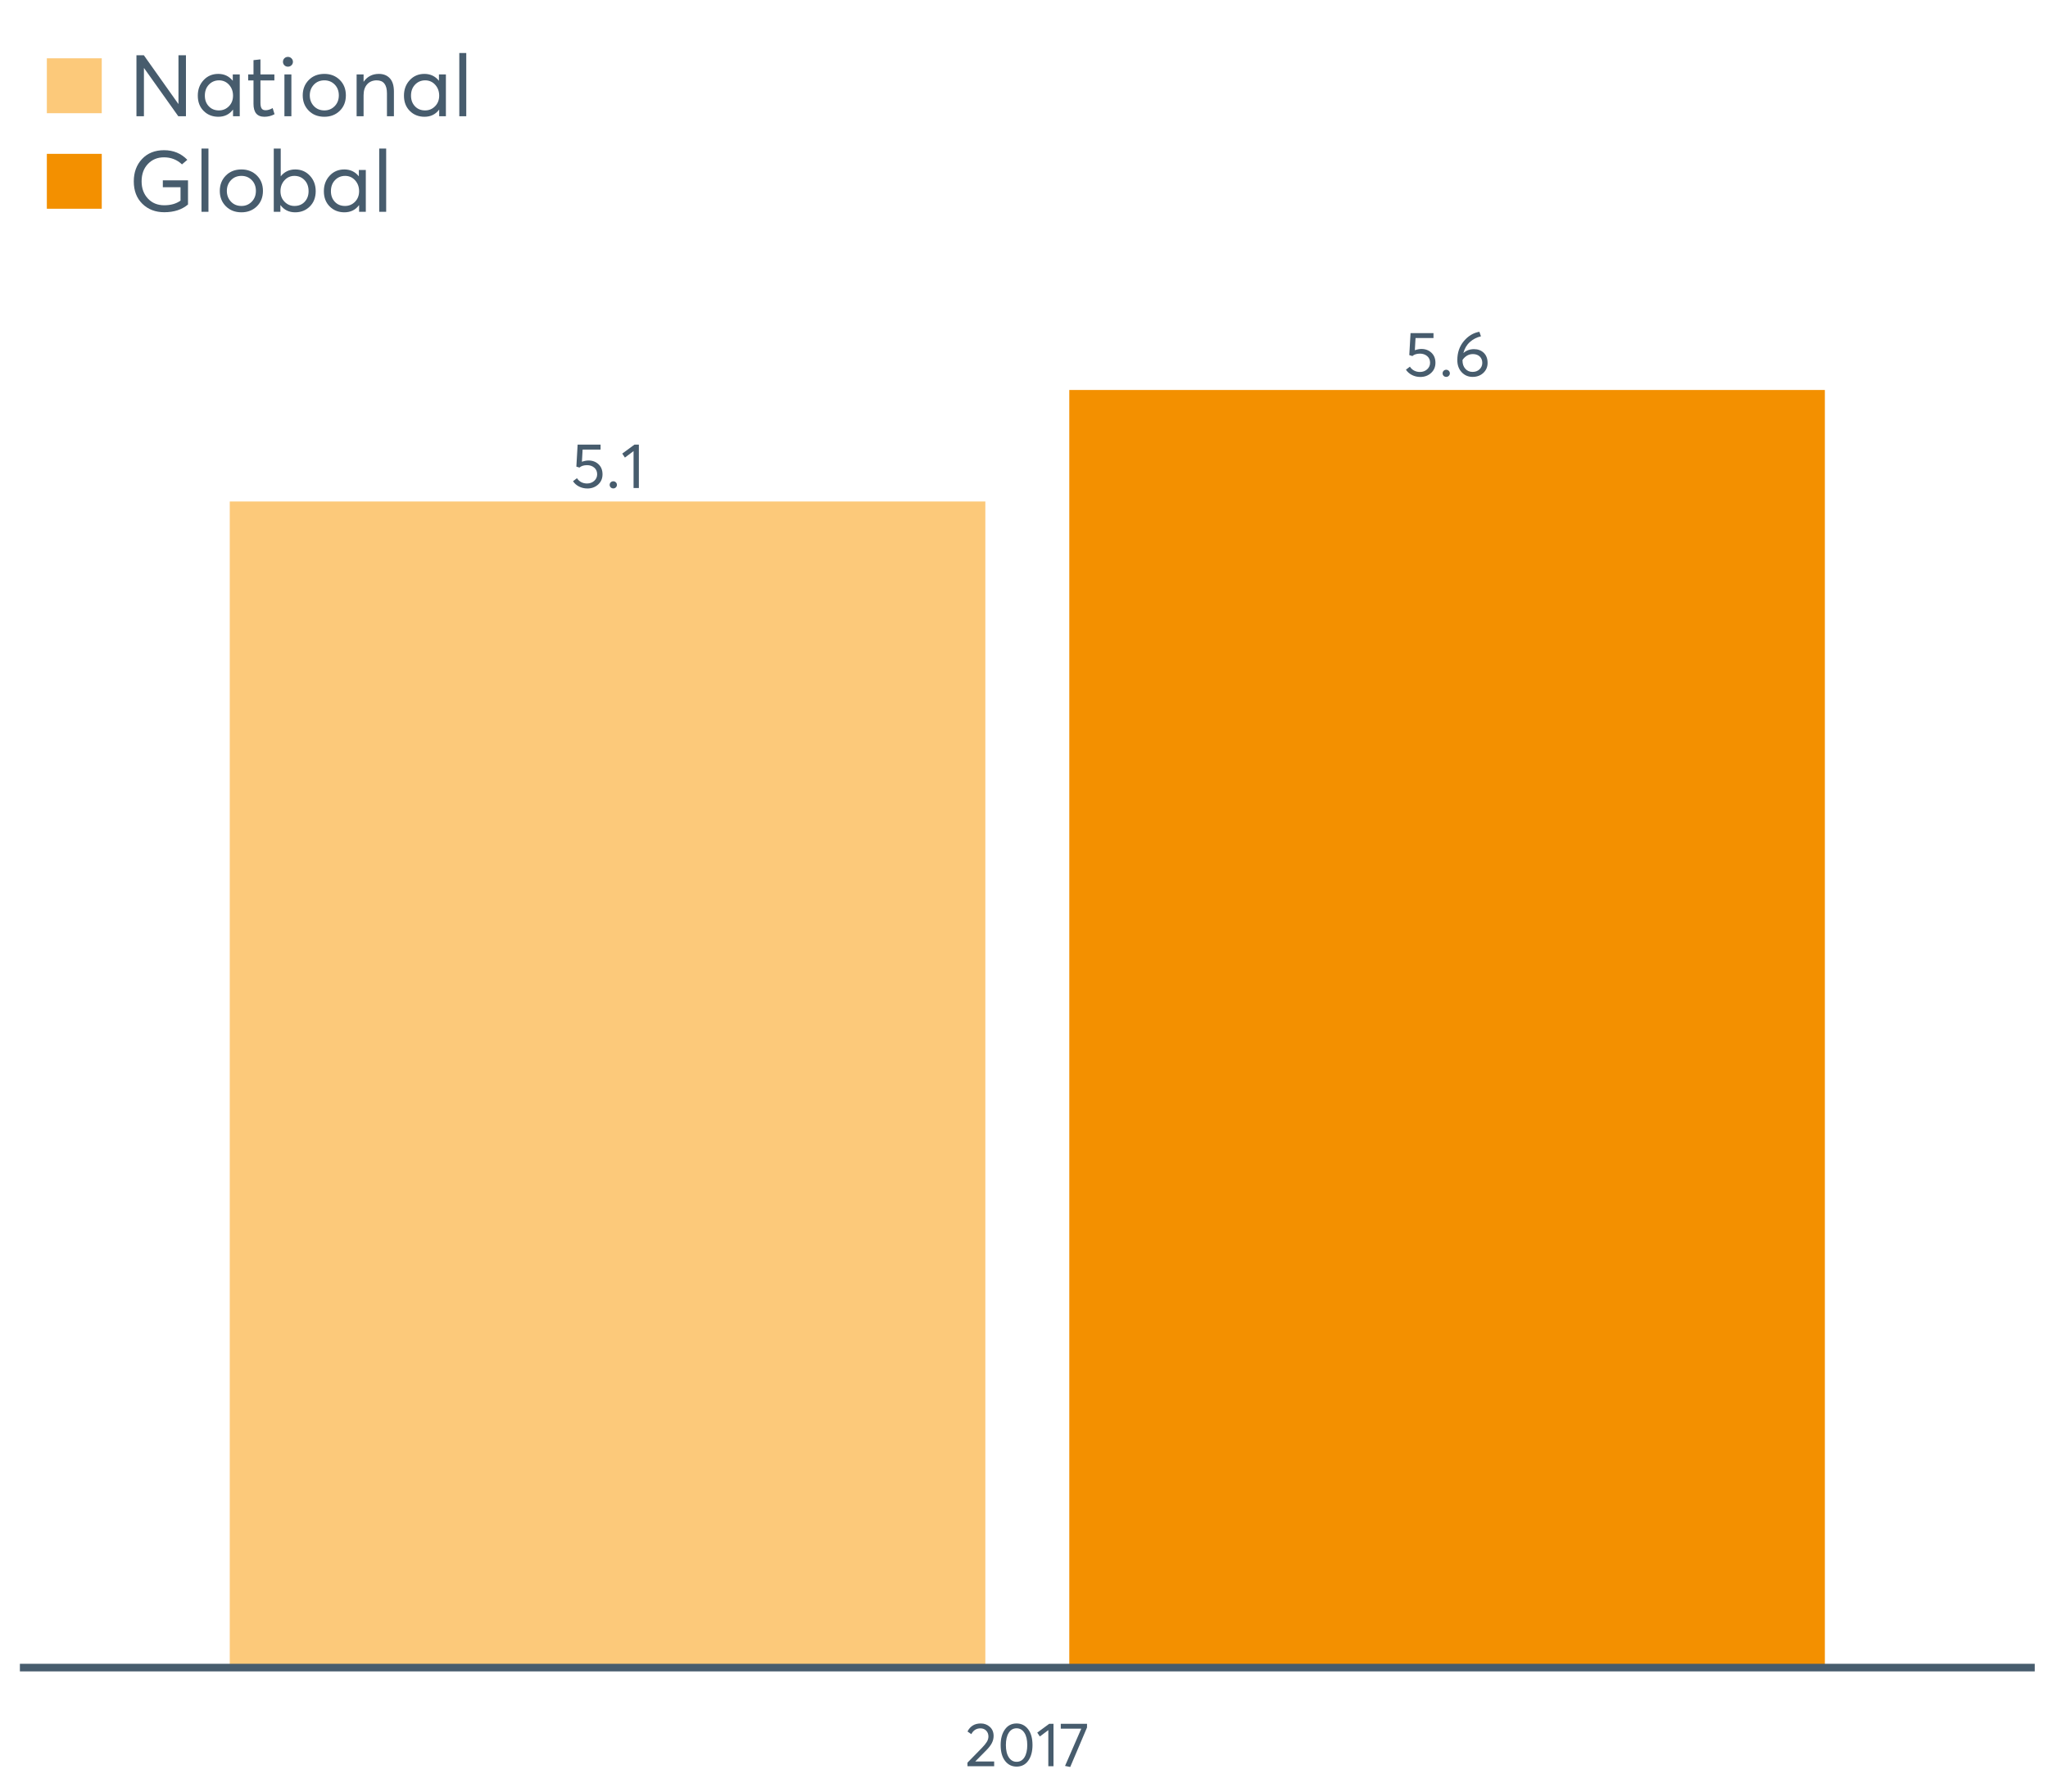
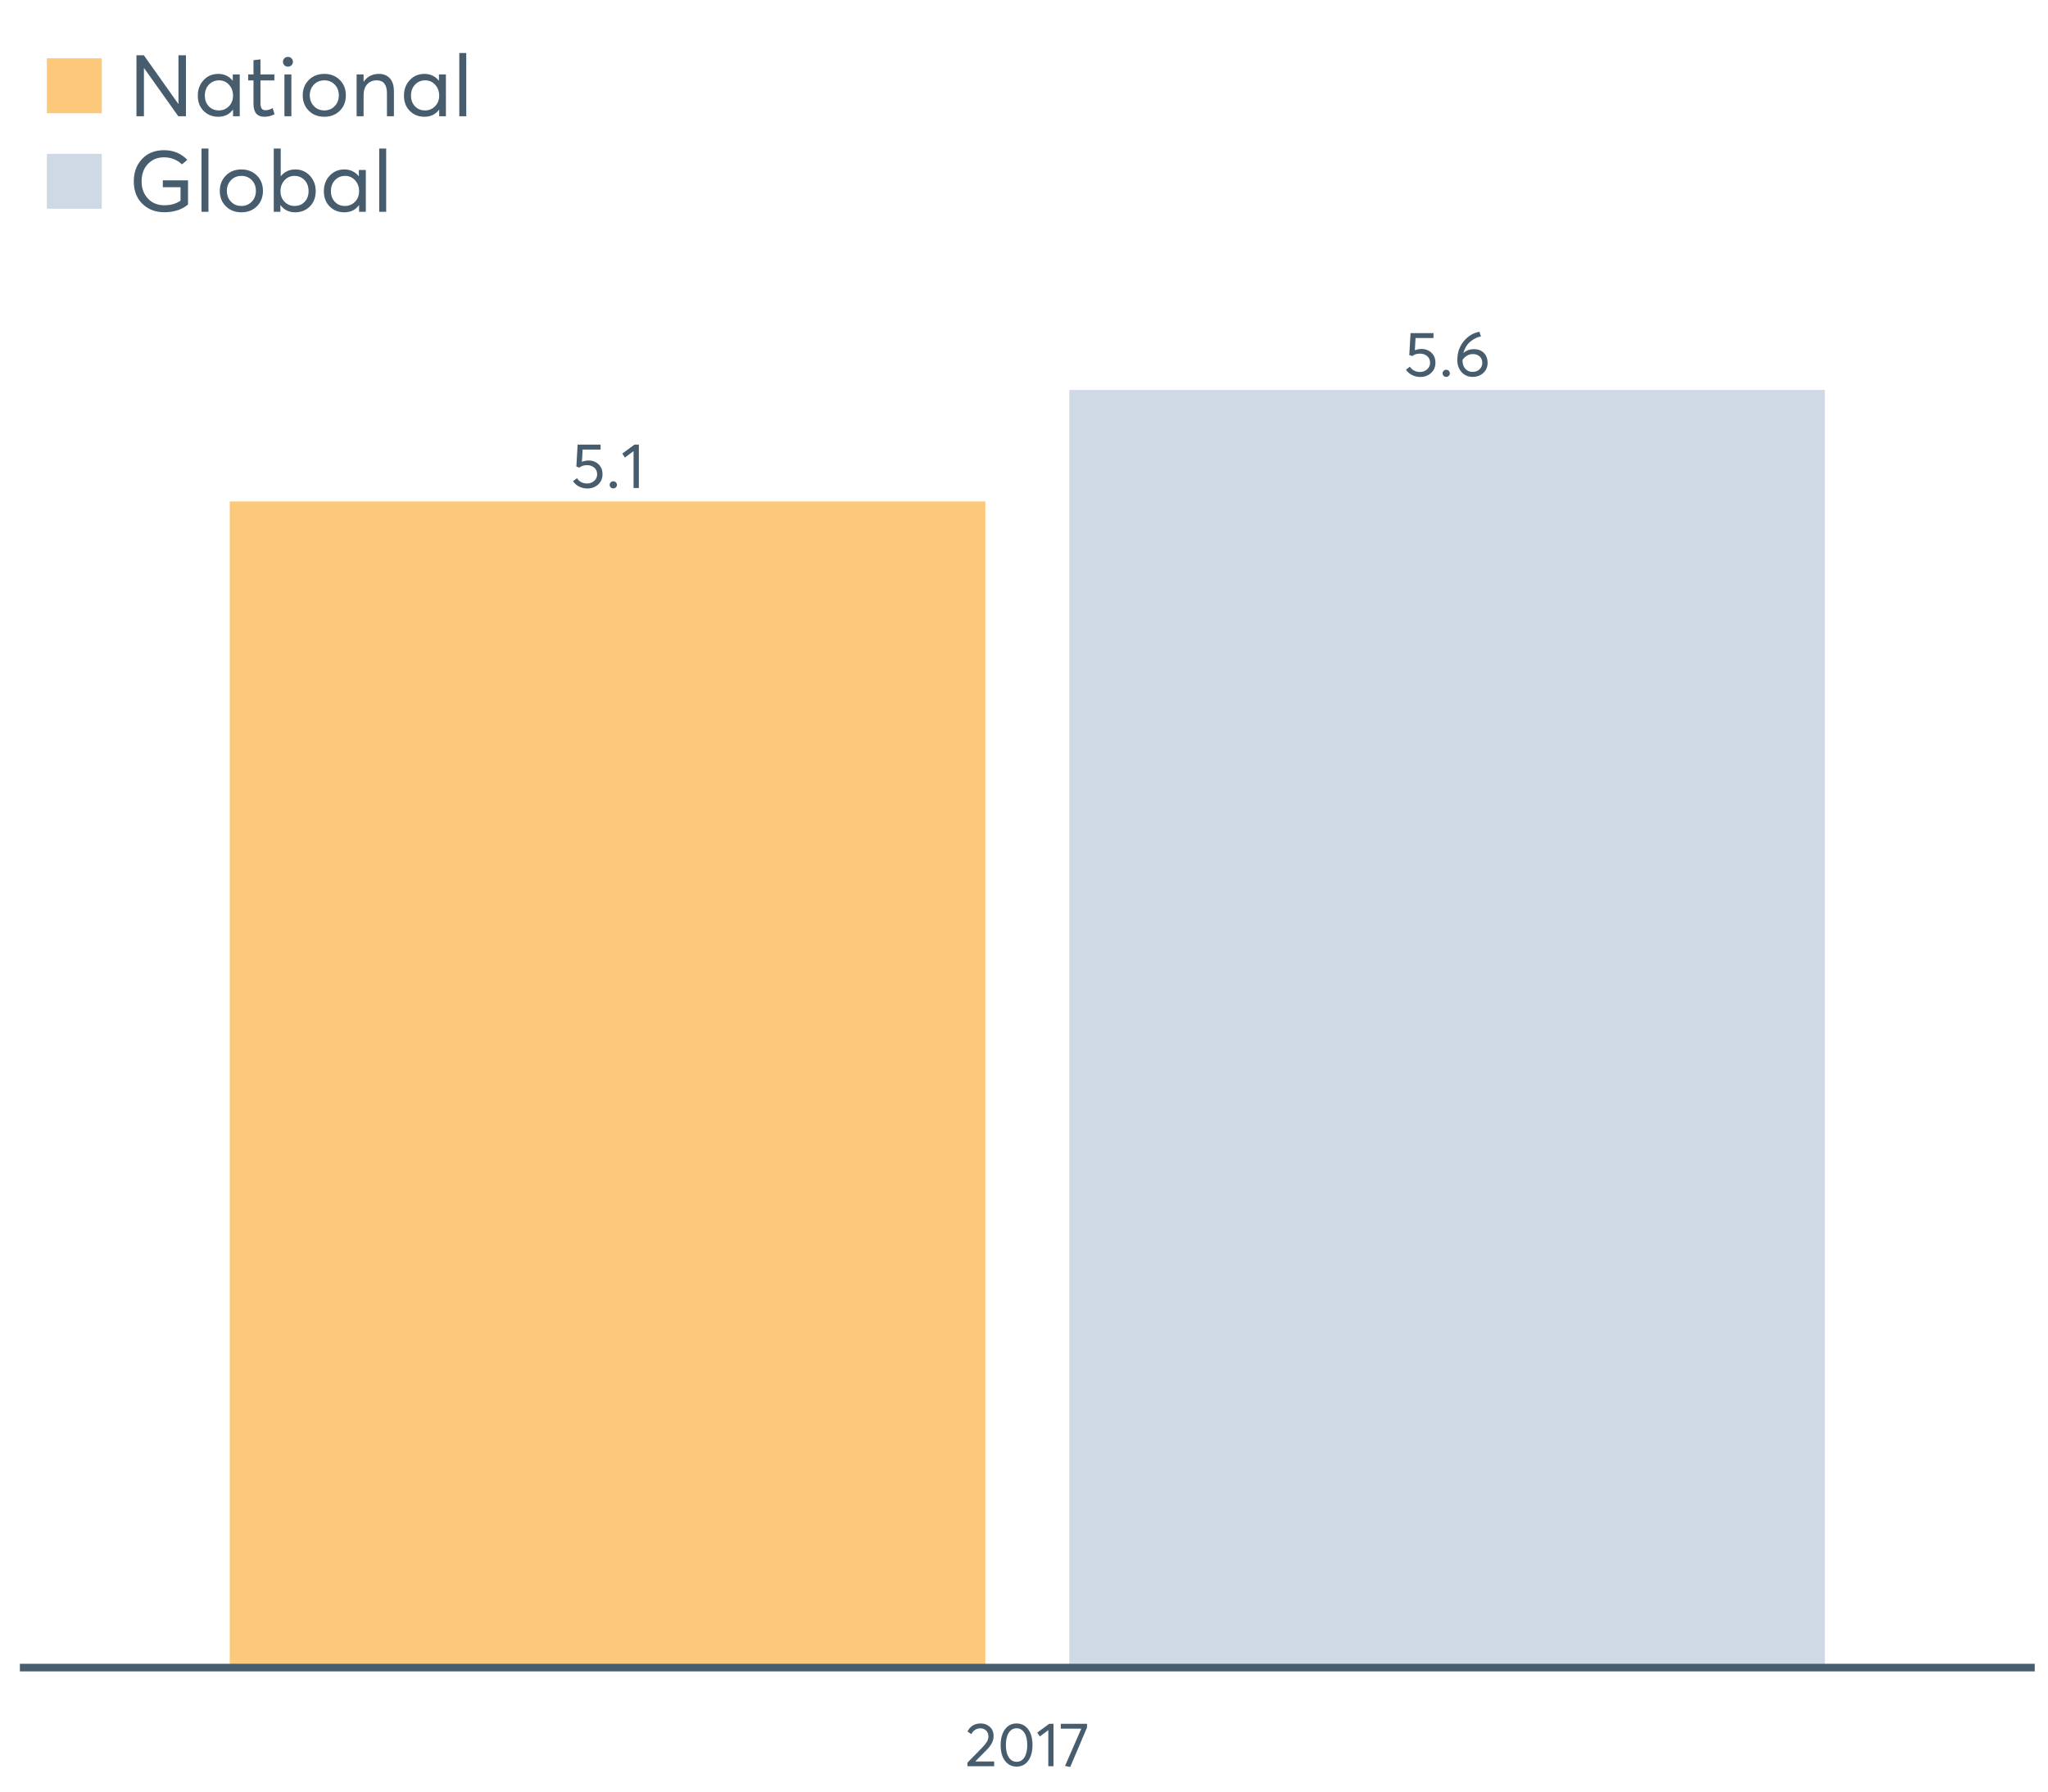
<svg xmlns="http://www.w3.org/2000/svg" xmlns:xlink="http://www.w3.org/1999/xlink" width="822.857pt" height="720pt" viewBox="0 0 822.857 720" version="1.1">
  <defs>
    <g>
      <symbol overflow="visible" id="glyph0-0">
        <path style="stroke:none;" d="M 7.238 -11.074 C 8.844 -11.074 10.188 -10.57 11.262 -9.562 C 12.336 -8.555 12.871 -7.203 12.875 -5.512 C 12.871 -3.852 12.289 -2.488 11.121 -1.422 C 9.953 -0.355 8.512 0.176 6.805 0.18 C 5.602 0.176 4.488 -0.078 3.465 -0.594 C 2.438 -1.109 1.621 -1.828 1.016 -2.742 L 2.617 -3.961 C 3.02 -3.301 3.574 -2.777 4.277 -2.398 C 4.98 -2.016 5.77 -1.828 6.652 -1.828 C 7.785 -1.828 8.746 -2.18 9.535 -2.883 C 10.32 -3.586 10.715 -4.469 10.719 -5.535 C 10.715 -6.668 10.32 -7.562 9.535 -8.215 C 8.746 -8.867 7.797 -9.191 6.68 -9.195 C 5.359 -9.191 4.332 -8.871 3.605 -8.227 L 2.363 -8.609 L 2.871 -17.445 L 12.09 -17.445 L 12.09 -15.465 L 4.875 -15.465 L 4.598 -10.566 C 5.559 -10.902 6.438 -11.074 7.238 -11.074 Z M 7.238 -11.074 " />
      </symbol>
      <symbol overflow="visible" id="glyph0-1">
        <path style="stroke:none;" d="M 3.074 0.152 C 2.648 0.152 2.297 0.016 2.02 -0.266 C 1.738 -0.543 1.598 -0.879 1.602 -1.27 C 1.598 -1.672 1.738 -2.016 2.02 -2.297 C 2.297 -2.578 2.648 -2.719 3.074 -2.719 C 3.461 -2.719 3.797 -2.578 4.086 -2.297 C 4.371 -2.016 4.516 -1.672 4.52 -1.27 C 4.516 -0.879 4.371 -0.543 4.086 -0.266 C 3.797 0.016 3.461 0.152 3.074 0.152 Z M 3.074 0.152 " />
      </symbol>
      <symbol overflow="visible" id="glyph0-2">
        <path style="stroke:none;" d="M 8.125 -10.996 C 9.715 -10.992 11.02 -10.496 12.039 -9.508 C 13.051 -8.516 13.559 -7.168 13.562 -5.461 C 13.559 -3.852 12.988 -2.512 11.848 -1.445 C 10.703 -0.379 9.266 0.152 7.543 0.152 C 5.777 0.152 4.312 -0.473 3.148 -1.727 C 1.977 -2.977 1.395 -4.594 1.398 -6.578 C 1.395 -9.59 2.266 -12.137 4.012 -14.219 C 5.754 -16.301 7.836 -17.555 10.262 -17.98 L 10.895 -16.152 C 9.199 -15.758 7.719 -14.996 6.449 -13.863 C 5.18 -12.73 4.309 -11.258 3.836 -9.449 L 3.859 -9.449 C 4.992 -10.477 6.414 -10.992 8.125 -10.996 Z M 7.516 -1.855 C 8.668 -1.852 9.609 -2.203 10.336 -2.906 C 11.062 -3.609 11.426 -4.469 11.43 -5.484 C 11.426 -6.551 11.082 -7.406 10.398 -8.051 C 9.711 -8.691 8.793 -9.012 7.645 -9.016 C 6.727 -9.012 5.91 -8.781 5.191 -8.328 C 4.473 -7.867 3.902 -7.301 3.48 -6.629 L 3.48 -6.449 C 3.48 -5.078 3.855 -3.969 4.609 -3.125 C 5.359 -2.273 6.328 -1.852 7.516 -1.855 Z M 7.516 -1.855 " />
      </symbol>
      <symbol overflow="visible" id="glyph0-3">
        <path style="stroke:none;" d="M 5.078 0 L 5.078 -14.855 L 1.602 -12.242 L 0.535 -13.84 L 5.434 -17.445 L 7.211 -17.445 L 7.211 0 Z M 5.078 0 " />
      </symbol>
      <symbol overflow="visible" id="glyph1-0">
        <path style="stroke:none;" d="M 4.141 -1.91 L 11.707 -1.91 L 11.707 0 L 0.992 0 L 0.969 -1.438 L 6.797 -7.391 C 7.656 -8.281 8.305 -9.078 8.742 -9.773 C 9.18 -10.469 9.398 -11.195 9.402 -11.957 C 9.398 -12.898 9.102 -13.68 8.508 -14.301 C 7.914 -14.918 7.145 -15.227 6.203 -15.23 C 4.562 -15.227 3.34 -14.449 2.531 -12.898 L 0.992 -13.965 C 2.078 -16.113 3.855 -17.191 6.324 -17.191 C 7.742 -17.191 8.957 -16.734 9.969 -15.824 C 10.977 -14.914 11.484 -13.699 11.484 -12.18 C 11.484 -11.199 11.258 -10.266 10.812 -9.375 C 10.363 -8.48 9.621 -7.504 8.582 -6.449 L 4.141 -1.961 Z M 4.141 -1.91 " />
      </symbol>
      <symbol overflow="visible" id="glyph1-1">
        <path style="stroke:none;" d="M 7.789 0.148 C 5.883 0.145 4.344 -0.617 3.164 -2.145 C 1.98 -3.676 1.387 -5.797 1.391 -8.508 C 1.387 -11.086 1.957 -13.176 3.102 -14.785 C 4.238 -16.387 5.801 -17.191 7.789 -17.191 C 9.688 -17.191 11.23 -16.426 12.414 -14.895 C 13.594 -13.363 14.184 -11.234 14.188 -8.508 C 14.184 -5.926 13.617 -3.836 12.488 -2.242 C 11.352 -0.648 9.785 0.145 7.789 0.148 Z M 7.789 -1.785 C 9.141 -1.781 10.195 -2.383 10.953 -3.594 C 11.703 -4.797 12.082 -6.438 12.082 -8.508 C 12.082 -10.641 11.688 -12.297 10.902 -13.48 C 10.113 -14.66 9.074 -15.25 7.789 -15.254 C 6.445 -15.25 5.395 -14.645 4.637 -13.43 C 3.871 -12.215 3.492 -10.574 3.496 -8.508 C 3.492 -6.391 3.887 -4.738 4.676 -3.559 C 5.461 -2.371 6.496 -1.781 7.789 -1.785 Z M 7.789 -1.785 " />
      </symbol>
      <symbol overflow="visible" id="glyph1-2">
        <path style="stroke:none;" d="M 4.961 0 L 4.961 -14.512 L 1.562 -11.957 L 0.52 -13.52 L 5.309 -17.043 L 7.043 -17.043 L 7.043 0 Z M 4.961 0 " />
      </symbol>
      <symbol overflow="visible" id="glyph1-3">
        <path style="stroke:none;" d="M 0.668 -17.043 L 11.211 -17.043 L 11.211 -15.578 L 4.465 0.297 L 2.383 -0.125 L 8.906 -15.105 L 0.668 -15.105 Z M 0.668 -17.043 " />
      </symbol>
      <symbol overflow="visible" id="glyph2-0">
        <path style="stroke:none;" d="M 19.992 -24.516 L 22.996 -24.516 L 22.996 0 L 19.922 0 L 6.18 -19.336 L 6.113 -19.336 L 6.113 0 L 3.109 0 L 3.109 -24.516 L 6.078 -24.516 L 19.922 -4.973 L 19.992 -4.973 Z M 19.992 -24.516 " />
      </symbol>
      <symbol overflow="visible" id="glyph2-1">
        <path style="stroke:none;" d="M 15.711 -16.816 L 18.508 -16.816 L 18.508 0 L 15.812 0 L 15.812 -2.66 L 15.777 -2.66 C 14.348 -0.75 12.391 0.203 9.91 0.207 C 7.535 0.203 5.566 -0.574 4.004 -2.141 C 2.434 -3.703 1.652 -5.754 1.656 -8.285 C 1.652 -10.77 2.43 -12.848 3.988 -14.52 C 5.539 -16.188 7.5 -17.02 9.875 -17.023 C 12.266 -17.02 14.199 -16.109 15.676 -14.293 L 15.711 -14.293 Z M 10.152 -2.348 C 11.715 -2.344 13.051 -2.902 14.156 -4.02 C 15.258 -5.137 15.809 -6.559 15.812 -8.285 C 15.809 -10.012 15.273 -11.465 14.207 -12.652 C 13.133 -13.836 11.793 -14.43 10.184 -14.434 C 8.574 -14.43 7.223 -13.859 6.129 -12.723 C 5.035 -11.582 4.488 -10.105 4.488 -8.285 C 4.488 -6.559 5.012 -5.137 6.059 -4.02 C 7.105 -2.902 8.469 -2.344 10.152 -2.348 Z M 10.152 -2.348 " />
      </symbol>
      <symbol overflow="visible" id="glyph2-2">
        <path style="stroke:none;" d="M 7.422 0.207 C 4.496 0.203 3.035 -1.531 3.039 -5.008 L 3.039 -14.398 L 0.898 -14.398 L 0.898 -16.816 L 3.039 -16.816 L 3.039 -22.547 L 5.836 -22.855 L 5.836 -16.816 L 11.43 -16.816 L 11.43 -14.398 L 5.836 -14.398 L 5.836 -5.422 C 5.836 -4.383 5.988 -3.625 6.301 -3.141 C 6.605 -2.656 7.141 -2.414 7.906 -2.418 C 8.777 -2.414 9.723 -2.703 10.738 -3.281 L 11.496 -0.828 C 10.254 -0.137 8.895 0.203 7.422 0.207 Z M 7.422 0.207 " />
      </symbol>
      <symbol overflow="visible" id="glyph2-3">
        <path style="stroke:none;" d="M 4.316 -19.922 C 3.738 -19.922 3.262 -20.109 2.883 -20.492 C 2.5 -20.867 2.309 -21.336 2.312 -21.891 C 2.309 -22.441 2.5 -22.906 2.883 -23.289 C 3.262 -23.668 3.738 -23.859 4.316 -23.859 C 4.867 -23.859 5.34 -23.66 5.73 -23.27 C 6.121 -22.875 6.316 -22.418 6.32 -21.891 C 6.316 -21.336 6.121 -20.867 5.73 -20.492 C 5.34 -20.109 4.867 -19.922 4.316 -19.922 Z M 2.898 0 L 2.898 -16.816 L 5.695 -16.816 L 5.695 0 Z M 2.898 0 " />
      </symbol>
      <symbol overflow="visible" id="glyph2-4">
        <path style="stroke:none;" d="M 10.324 0.207 C 7.746 0.203 5.648 -0.609 4.039 -2.242 C 2.422 -3.875 1.617 -5.926 1.621 -8.391 C 1.617 -10.852 2.422 -12.906 4.039 -14.555 C 5.648 -16.199 7.746 -17.02 10.324 -17.023 C 12.809 -17.02 14.867 -16.215 16.504 -14.605 C 18.137 -12.992 18.953 -10.922 18.957 -8.391 C 18.953 -5.859 18.137 -3.793 16.504 -2.191 C 14.867 -0.594 12.809 0.203 10.324 0.207 Z M 10.324 -2.348 C 11.957 -2.344 13.332 -2.914 14.449 -4.055 C 15.566 -5.195 16.125 -6.641 16.125 -8.391 C 16.125 -10.164 15.57 -11.613 14.465 -12.742 C 13.359 -13.867 11.98 -14.43 10.324 -14.434 C 8.598 -14.43 7.188 -13.848 6.094 -12.688 C 5 -11.523 4.453 -10.094 4.453 -8.391 C 4.453 -6.688 5 -5.254 6.094 -4.09 C 7.188 -2.926 8.598 -2.344 10.324 -2.348 Z M 10.324 -2.348 " />
      </symbol>
      <symbol overflow="visible" id="glyph2-5">
        <path style="stroke:none;" d="M 11.602 -17.023 C 13.465 -17.02 14.938 -16.426 16.02 -15.242 C 17.102 -14.055 17.641 -12.301 17.645 -9.98 L 17.645 0 L 14.848 0 L 14.848 -9.184 C 14.848 -12.68 13.477 -14.43 10.738 -14.434 C 9.125 -14.43 7.84 -13.895 6.887 -12.828 C 5.93 -11.754 5.453 -10.277 5.457 -8.391 L 5.457 0 L 2.66 0 L 2.66 -16.816 L 5.457 -16.816 L 5.457 -13.879 L 5.488 -13.879 C 6.961 -15.973 9 -17.02 11.602 -17.023 Z M 11.602 -17.023 " />
      </symbol>
      <symbol overflow="visible" id="glyph2-6">
        <path style="stroke:none;" d="M 2.898 0 L 2.898 -25.414 L 5.695 -25.414 L 5.695 0 Z M 2.898 0 " />
      </symbol>
      <symbol overflow="visible" id="glyph2-7">
        <path style="stroke:none;" d="M 13.707 -12.637 L 23.824 -12.637 L 23.824 -2.934 C 21.383 -0.863 18.203 0.168 14.293 0.172 C 10.723 0.168 7.789 -0.957 5.488 -3.211 C 3.188 -5.465 2.039 -8.469 2.039 -12.223 C 2.039 -15.879 3.148 -18.883 5.367 -21.234 C 7.586 -23.582 10.527 -24.754 14.191 -24.758 C 17.941 -24.754 21.059 -23.465 23.547 -20.891 L 21.406 -19.059 C 19.398 -20.945 16.984 -21.891 14.156 -21.891 C 11.555 -21.891 9.406 -21.004 7.715 -19.23 C 6.023 -17.457 5.18 -15.121 5.18 -12.223 C 5.18 -9.438 6.02 -7.141 7.699 -5.336 C 9.379 -3.527 11.574 -2.625 14.293 -2.625 C 16.914 -2.625 19.09 -3.246 20.82 -4.488 L 20.82 -9.875 L 13.707 -9.875 Z M 13.707 -12.637 " />
      </symbol>
      <symbol overflow="visible" id="glyph2-8">
        <path style="stroke:none;" d="M 11.324 -17.023 C 13.672 -17.02 15.629 -16.188 17.195 -14.52 C 18.758 -12.848 19.539 -10.77 19.543 -8.285 C 19.539 -5.754 18.75 -3.703 17.176 -2.141 C 15.598 -0.574 13.637 0.203 11.289 0.207 C 8.801 0.203 6.844 -0.75 5.422 -2.66 L 5.352 -2.66 L 5.352 0 L 2.691 0 L 2.691 -25.414 L 5.488 -25.414 L 5.488 -14.293 L 5.523 -14.293 C 6.996 -16.109 8.93 -17.02 11.324 -17.023 Z M 11.016 -2.348 C 12.695 -2.344 14.059 -2.902 15.105 -4.02 C 16.152 -5.137 16.676 -6.559 16.676 -8.285 C 16.676 -10.129 16.133 -11.613 15.051 -12.742 C 13.969 -13.867 12.613 -14.43 10.98 -14.434 C 9.391 -14.43 8.059 -13.836 6.992 -12.652 C 5.918 -11.465 5.383 -10.012 5.387 -8.285 C 5.383 -6.559 5.938 -5.137 7.043 -4.02 C 8.145 -2.902 9.469 -2.344 11.016 -2.348 Z M 11.016 -2.348 " />
      </symbol>
    </g>
    <clipPath id="clip1">
      <path d="M 7.992 105.375 L 818.531 105.375 L 818.531 671.164 L 7.992 671.164 Z M 7.992 105.375 " />
    </clipPath>
  </defs>
-   <g id="surface50819">
+   <g id="surface2732">
    <g clip-path="url(#clip1)" clip-rule="nonzero">
-       <path style=" stroke:none;fill-rule:nonzero;fill:rgb(95.294%,56.471%,0%);fill-opacity:1;" d="M 429.625 156.723 L 733.203 156.723 L 733.203 670.164 L 429.625 670.164 Z M 429.625 156.723 " />
+       <path style=" stroke:none;fill-rule:nonzero;fill:rgb(81.176%,85.098%,89.804%);fill-opacity:1;" d="M 429.625 156.723 L 733.203 156.723 L 733.203 670.164 L 429.625 670.164 Z M 429.625 156.723 " />
      <path style=" stroke:none;fill-rule:nonzero;fill:rgb(98.824%,78.824%,47.843%);fill-opacity:1;" d="M 92.316 201.539 L 395.895 201.539 L 395.895 670.164 L 92.316 670.164 Z M 92.316 201.539 " />
      <g style="fill:rgb(27.843%,36.078%,42.745%);fill-opacity:1;">
        <use xlink:href="#glyph0-0" x="563.867" y="151.312" />
        <use xlink:href="#glyph0-1" x="578.013" y="151.312" />
        <use xlink:href="#glyph0-2" x="584.133" y="151.312" />
      </g>
      <g style="fill:rgb(27.843%,36.078%,42.745%);fill-opacity:1;">
        <use xlink:href="#glyph0-0" x="229.211" y="196.133" />
        <use xlink:href="#glyph0-1" x="243.357" y="196.133" />
        <use xlink:href="#glyph0-3" x="249.477" y="196.133" />
      </g>
    </g>
    <path style="fill:none;stroke-width:3.043;stroke-linecap:butt;stroke-linejoin:round;stroke:rgb(27.843%,36.078%,42.745%);stroke-opacity:1;stroke-miterlimit:10;" d="M 7.992 670.164 L 817.531 670.164 " />
    <g style="fill:rgb(27.843%,36.078%,42.745%);fill-opacity:1;">
      <use xlink:href="#glyph1-0" x="387.734" y="709.812" />
      <use xlink:href="#glyph1-1" x="400.658" y="709.812" />
      <use xlink:href="#glyph1-2" x="416.236" y="709.812" />
      <use xlink:href="#glyph1-3" x="425.538" y="709.812" />
    </g>
    <path style=" stroke:none;fill-rule:nonzero;fill:rgb(98.824%,78.824%,47.843%);fill-opacity:1;" d="M 18.82 23.43 L 40.883 23.43 L 40.883 45.492 L 18.82 45.492 Z M 18.82 23.43 " />
-     <path style=" stroke:none;fill-rule:nonzero;fill:rgb(95.294%,56.471%,0%);fill-opacity:1;" d="M 18.82 61.828 L 40.883 61.828 L 40.883 83.891 L 18.82 83.891 Z M 18.82 61.828 " />
+     <path style=" stroke:none;fill-rule:nonzero;fill:rgb(81.176%,85.098%,89.804%);fill-opacity:1;" d="M 18.82 61.828 L 40.883 61.828 L 40.883 83.891 L 18.82 83.891 Z M 18.82 61.828 " />
    <g style="fill:rgb(27.843%,36.078%,42.745%);fill-opacity:1;">
      <use xlink:href="#glyph2-0" x="51.715" y="46.719" />
      <use xlink:href="#glyph2-1" x="77.818" y="46.719" />
      <use xlink:href="#glyph2-2" x="98.811" y="46.719" />
      <use xlink:href="#glyph2-3" x="111.379" y="46.719" />
      <use xlink:href="#glyph2-4" x="120.011" y="46.719" />
      <use xlink:href="#glyph2-5" x="140.624" y="46.719" />
      <use xlink:href="#glyph2-1" x="160.65" y="46.719" />
      <use xlink:href="#glyph2-6" x="181.643" y="46.719" />
    </g>
    <g style="fill:rgb(27.843%,36.078%,42.745%);fill-opacity:1;">
      <use xlink:href="#glyph2-7" x="51.715" y="85.117" />
      <use xlink:href="#glyph2-6" x="78.06" y="85.117" />
      <use xlink:href="#glyph2-4" x="86.691" y="85.117" />
      <use xlink:href="#glyph2-8" x="107.305" y="85.117" />
      <use xlink:href="#glyph2-1" x="128.47" y="85.117" />
      <use xlink:href="#glyph2-6" x="149.463" y="85.117" />
    </g>
  </g>
</svg>
